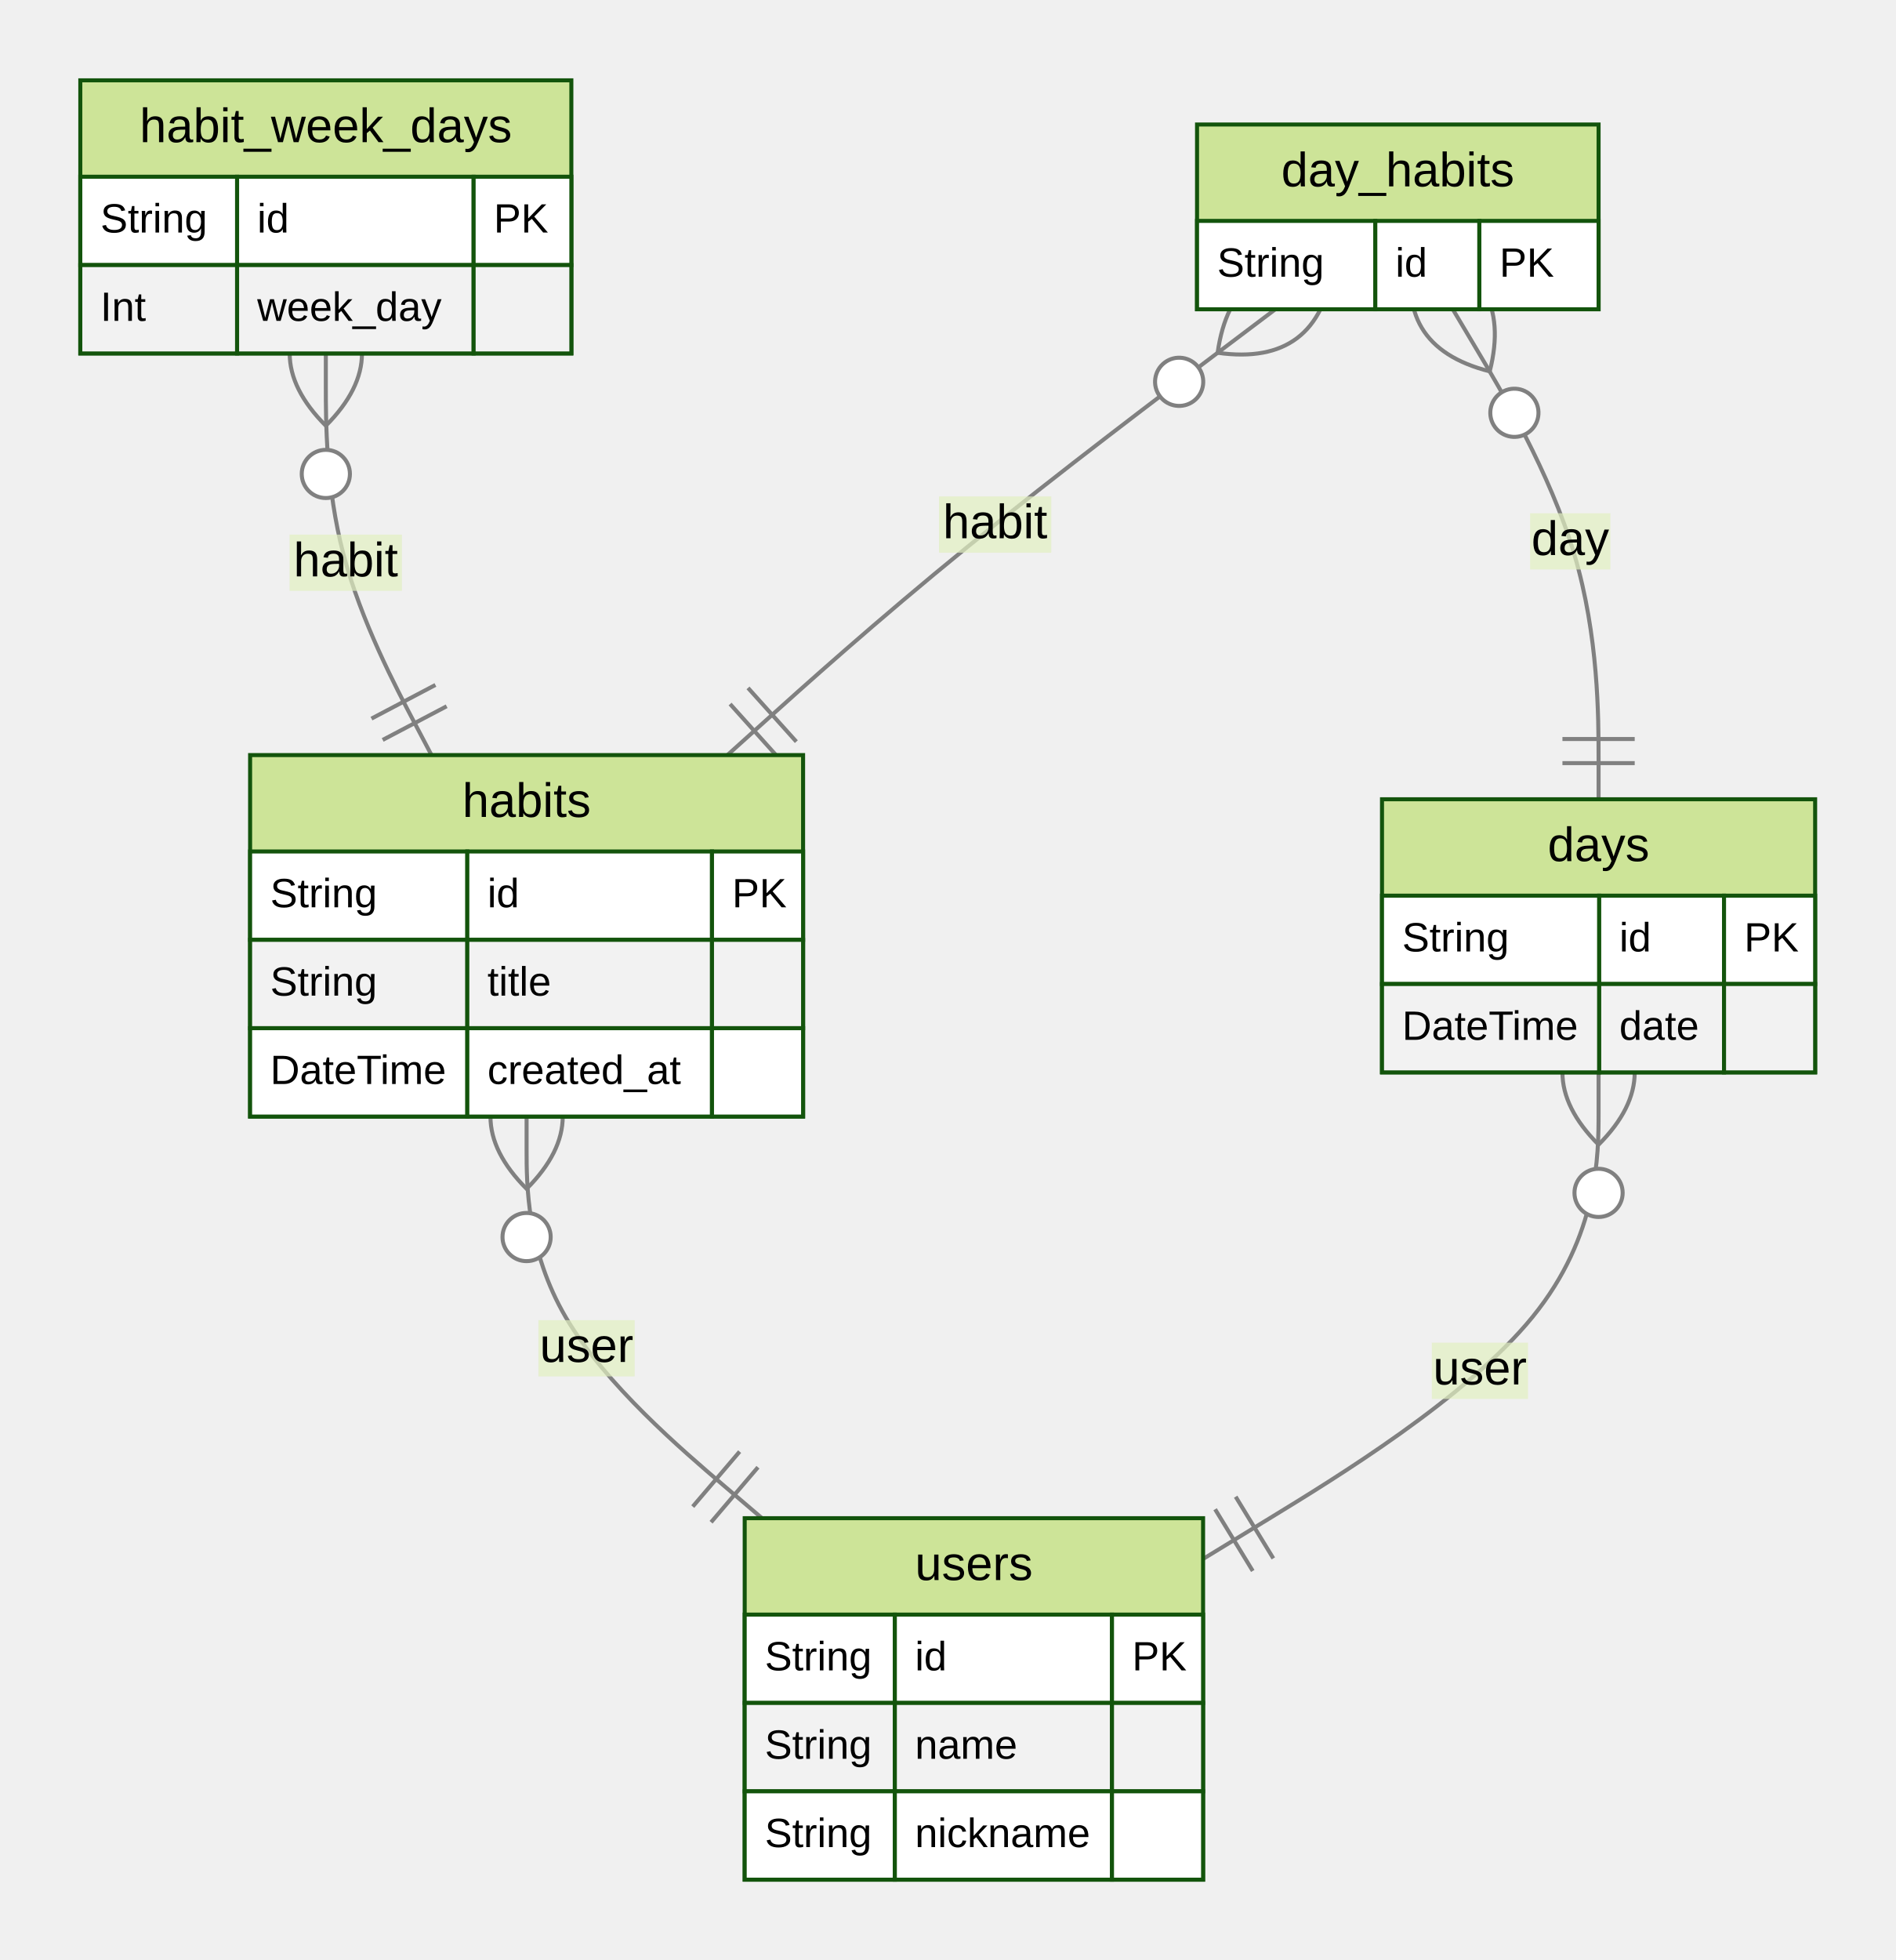
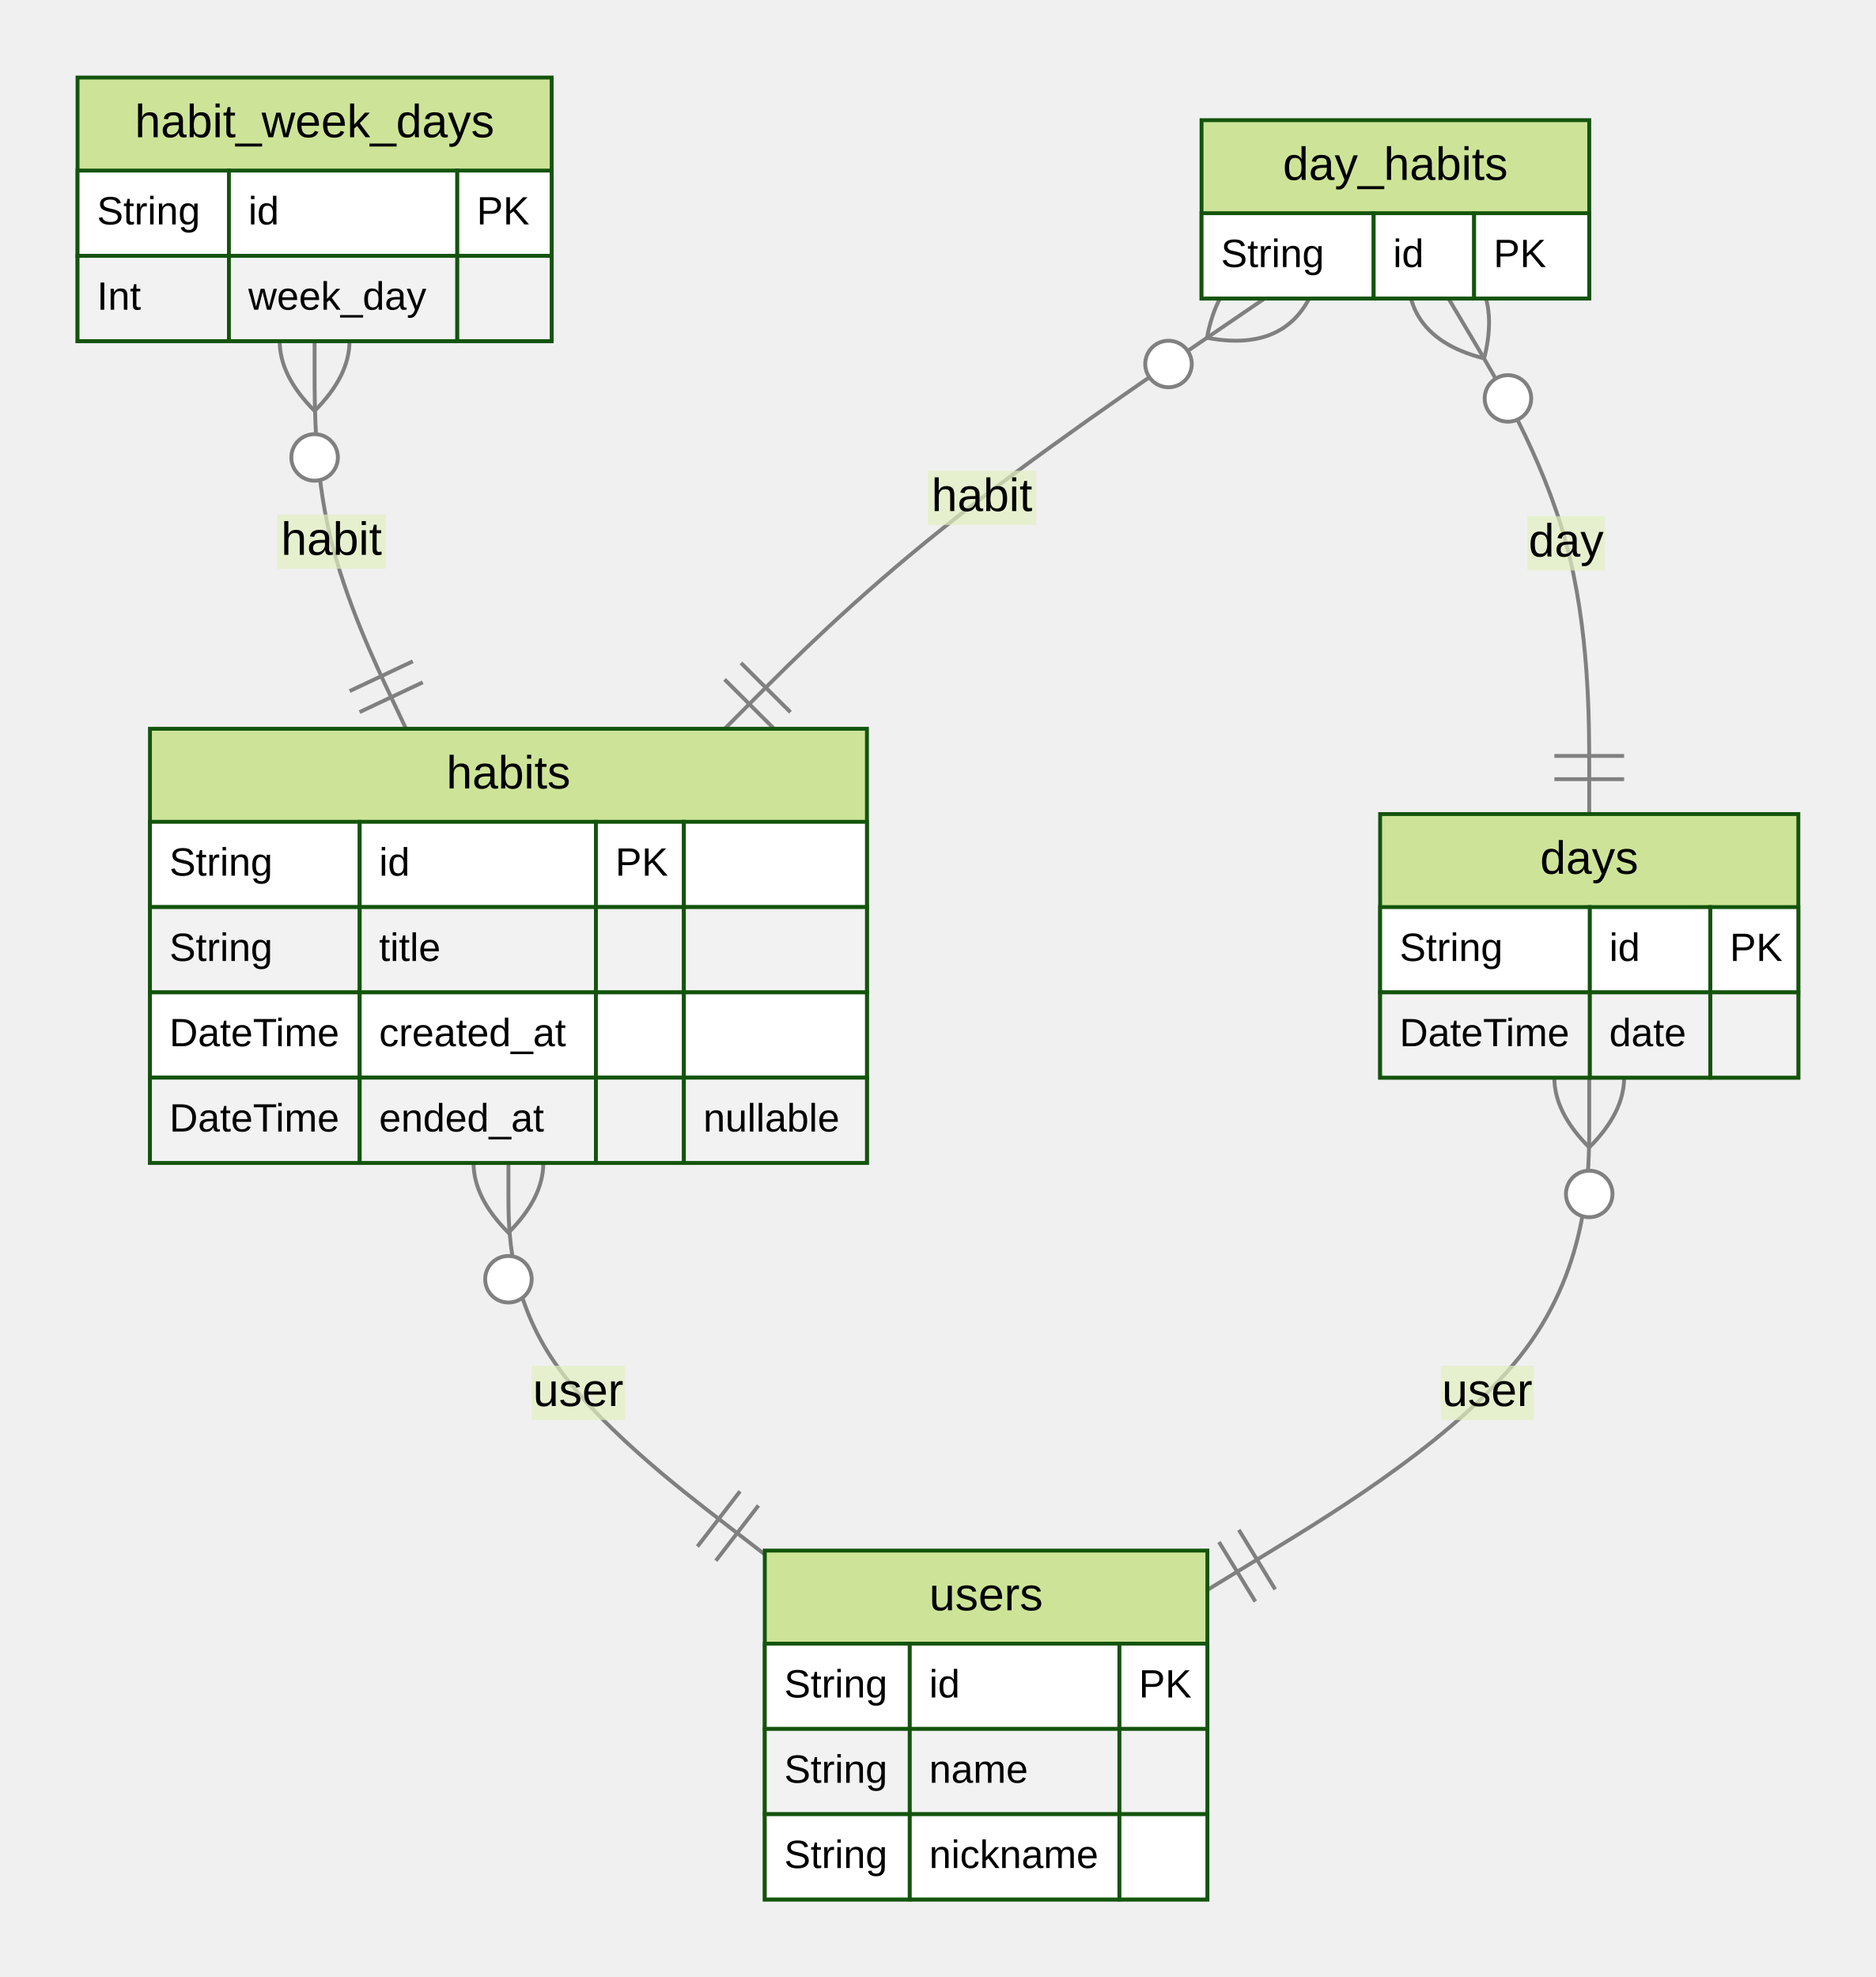
- <svg xmlns="http://www.w3.org/2000/svg" aria-roledescription="er" viewBox="0 0 472.051 488" style="max-width: 472.051px; background-color: white;" width="100%" id="mermaid-0">
+ <svg xmlns="http://www.w3.org/2000/svg" aria-roledescription="er" viewBox="0 0 483.854 510" style="max-width: 483.854px; background-color: white;" width="100%" id="mermaid-0">
  <style>#mermaid-0{font-family:"trebuchet ms",verdana,arial,sans-serif;font-size:16px;fill:#000000;}#mermaid-0 .error-icon{fill:#552222;}#mermaid-0 .error-text{fill:#552222;stroke:#552222;}#mermaid-0 .edge-thickness-normal{stroke-width:2px;}#mermaid-0 .edge-thickness-thick{stroke-width:3.5px;}#mermaid-0 .edge-pattern-solid{stroke-dasharray:0;}#mermaid-0 .edge-pattern-dashed{stroke-dasharray:3;}#mermaid-0 .edge-pattern-dotted{stroke-dasharray:2;}#mermaid-0 .marker{fill:#000000;stroke:#000000;}#mermaid-0 .marker.cross{stroke:#000000;}#mermaid-0 svg{font-family:"trebuchet ms",verdana,arial,sans-serif;font-size:16px;}#mermaid-0 .entityBox{fill:#cde498;stroke:#13540c;}#mermaid-0 .attributeBoxOdd{fill:#ffffff;stroke:#13540c;}#mermaid-0 .attributeBoxEven{fill:#f2f2f2;stroke:#13540c;}#mermaid-0 .relationshipLabelBox{fill:hsl(78.158, 58.462%, 84.51%);opacity:0.7;background-color:hsl(78.158, 58.462%, 84.51%);}#mermaid-0 .relationshipLabelBox rect{opacity:0.5;}#mermaid-0 .relationshipLine{stroke:#000000;}#mermaid-0 .entityTitleText{text-anchor:middle;font-size:18px;fill:#000000;}#mermaid-0 :root{--mermaid-font-family:"trebuchet ms",verdana,arial,sans-serif;}</style>
  <g />
  <defs>
    <marker orient="auto" markerHeight="18" markerWidth="18" refY="9" refX="0" id="ONLY_ONE_START">
      <path d="M9,0 L9,18 M15,0 L15,18" fill="none" stroke="gray" />
    </marker>
  </defs>
  <defs>
    <marker orient="auto" markerHeight="18" markerWidth="18" refY="9" refX="18" id="ONLY_ONE_END">
      <path d="M3,0 L3,18 M9,0 L9,18" fill="none" stroke="gray" />
    </marker>
  </defs>
  <defs>
    <marker orient="auto" markerHeight="18" markerWidth="30" refY="9" refX="0" id="ZERO_OR_ONE_START">
      <circle r="6" cy="9" cx="21" fill="white" stroke="gray" />
      <path d="M9,0 L9,18" fill="none" stroke="gray" />
    </marker>
  </defs>
  <defs>
    <marker orient="auto" markerHeight="18" markerWidth="30" refY="9" refX="30" id="ZERO_OR_ONE_END">
      <circle r="6" cy="9" cx="9" fill="white" stroke="gray" />
      <path d="M21,0 L21,18" fill="none" stroke="gray" />
    </marker>
  </defs>
  <defs>
    <marker orient="auto" markerHeight="36" markerWidth="45" refY="18" refX="18" id="ONE_OR_MORE_START">
      <path d="M0,18 Q 18,0 36,18 Q 18,36 0,18 M42,9 L42,27" fill="none" stroke="gray" />
    </marker>
  </defs>
  <defs>
    <marker orient="auto" markerHeight="36" markerWidth="45" refY="18" refX="27" id="ONE_OR_MORE_END">
      <path d="M3,9 L3,27 M9,18 Q27,0 45,18 Q27,36 9,18" fill="none" stroke="gray" />
    </marker>
  </defs>
  <defs>
    <marker orient="auto" markerHeight="36" markerWidth="57" refY="18" refX="18" id="ZERO_OR_MORE_START">
      <circle r="6" cy="18" cx="48" fill="white" stroke="gray" />
      <path d="M0,18 Q18,0 36,18 Q18,36 0,18" fill="none" stroke="gray" />
    </marker>
  </defs>
  <defs>
    <marker orient="auto" markerHeight="36" markerWidth="57" refY="18" refX="39" id="ZERO_OR_MORE_END">
      <circle r="6" cy="18" cx="9" fill="white" stroke="gray" />
      <path d="M21,18 Q39,0 57,18 Q39,36 21,18" fill="none" stroke="gray" />
    </marker>
  </defs>
-   <path style="stroke: gray; fill: none;" marker-start="url(#ZERO_OR_MORE_START)" marker-end="url(#ONLY_ONE_END)" d="M131.146,278L131.146,286.333C131.146,294.667,131.146,311.333,140.918,328C150.69,344.667,170.233,361.333,180.005,369.667L189.776,378" class="er relationshipLine" />
-   <path style="stroke: gray; fill: none;" marker-start="url(#ZERO_OR_MORE_START)" marker-end="url(#ONLY_ONE_END)" d="M81.146,88L81.146,96.333C81.146,104.667,81.146,121.333,85.532,138C89.918,154.667,98.69,171.333,103.076,179.667L107.462,188" class="er relationshipLine" />
-   <path style="stroke: gray; fill: none;" marker-start="url(#ZERO_OR_MORE_START)" marker-end="url(#ONLY_ONE_END)" d="M398.116,267L398.116,277.167C398.116,287.333,398.116,307.667,381.701,327.857C365.285,348.048,332.454,368.096,316.039,378.12L299.623,388.145" class="er relationshipLine" />
-   <path style="stroke: gray; fill: none;" marker-start="url(#ZERO_OR_MORE_START)" marker-end="url(#ONLY_ONE_END)" d="M361.807,77L367.859,87.167C373.91,97.333,386.013,117.667,392.065,138C398.116,158.333,398.116,178.667,398.116,188.833L398.116,199" class="er relationshipLine" />
-   <path style="stroke: gray; fill: none;" marker-start="url(#ZERO_OR_MORE_START)" marker-end="url(#ONLY_ONE_END)" d="M317.615,77L304.132,87.167C290.65,97.333,263.685,117.667,240.941,136.167C218.198,154.667,199.676,171.333,190.416,179.667L181.155,188" class="er relationshipLine" />
-   <g transform="translate(62.28748,188 )" id="entity-habits-7f6090d7-dd48-48a5-a74a-40496f1a21eb">
-     <rect height="90" width="137.718" y="0" x="0" class="er entityBox" />
-     <text style="dominant-baseline: middle; text-anchor: middle; font-size: 12px;" transform="translate(68.85901,12)" y="0" x="0" id="text-entity-habits-7f6090d7-dd48-48a5-a74a-40496f1a21eb" class="er entityLabel">habits</text>
+   <path style="stroke: gray; fill: none;" marker-start="url(#ZERO_OR_MORE_START)" marker-end="url(#ONLY_ONE_END)" d="M131.146,300L131.146,308.333C131.146,316.667,131.146,333.333,142.167,350.164C153.187,366.995,175.227,383.99,186.247,392.488L197.267,400.986" class="er relationshipLine" />
+   <path style="stroke: gray; fill: none;" marker-start="url(#ZERO_OR_MORE_START)" marker-end="url(#ONLY_ONE_END)" d="M81.146,88L81.146,96.333C81.146,104.667,81.146,121.333,85.077,138C89.008,154.667,96.87,171.333,100.801,179.667L104.731,188" class="er relationshipLine" />
+   <path style="stroke: gray; fill: none;" marker-start="url(#ZERO_OR_MORE_START)" marker-end="url(#ONLY_ONE_END)" d="M409.92,278L409.92,290C409.92,302,409.92,326,393.504,348.024C377.088,370.048,344.257,390.096,327.842,400.12L311.426,410.145" class="er relationshipLine" />
+   <path style="stroke: gray; fill: none;" marker-start="url(#ZERO_OR_MORE_START)" marker-end="url(#ONLY_ONE_END)" d="M373.61,77L379.662,87.167C385.713,97.333,397.816,117.667,403.868,139.833C409.92,162,409.92,186,409.92,198L409.92,210" class="er relationshipLine" />
+   <path style="stroke: gray; fill: none;" marker-start="url(#ZERO_OR_MORE_START)" marker-end="url(#ONLY_ONE_END)" d="M326.186,77L311.275,87.167C296.364,97.333,266.542,117.667,243.331,136.167C220.12,154.667,203.521,171.333,195.221,179.667L186.921,188" class="er relationshipLine" />
+   <g transform="translate(38.68121,188 )" id="entity-habits-3a429216-5648-478f-bdcf-f0be820882d3">
+     <rect height="112" width="184.931" y="0" x="0" class="er entityBox" />
+     <text style="dominant-baseline: middle; text-anchor: middle; font-size: 12px;" transform="translate(92.46528,12)" y="0" x="0" id="text-entity-habits-3a429216-5648-478f-bdcf-f0be820882d3" class="er entityLabel">habits</text>
    <rect height="22" width="54.096" y="24" x="0" class="er attributeBoxOdd" />
-     <text style="dominant-baseline: middle; font-size: 10.2px;" transform="translate(5,35)" y="0" x="0" id="text-entity-habits-7f6090d7-dd48-48a5-a74a-40496f1a21eb-attr-1-type" class="er entityLabel">String</text>
+     <text style="dominant-baseline: middle; font-size: 10.2px;" transform="translate(5,35)" y="0" x="0" id="text-entity-habits-3a429216-5648-478f-bdcf-f0be820882d3-attr-1-type" class="er entityLabel">String</text>
    <rect height="22" width="60.935" y="24" x="54.096" class="er attributeBoxOdd" />
-     <text style="dominant-baseline: middle; font-size: 10.2px;" transform="translate(59.09555,35)" y="0" x="0" id="text-entity-habits-7f6090d7-dd48-48a5-a74a-40496f1a21eb-attr-1-name" class="er entityLabel">id</text>
+     <text style="dominant-baseline: middle; font-size: 10.2px;" transform="translate(59.09555,35)" y="0" x="0" id="text-entity-habits-3a429216-5648-478f-bdcf-f0be820882d3-attr-1-name" class="er entityLabel">id</text>
    <rect height="22" width="22.688" y="24" x="115.03" class="er attributeBoxOdd" />
-     <text style="dominant-baseline: middle; font-size: 10.2px;" transform="translate(120.0303,35)" y="0" x="0" id="text-entity-habits-7f6090d7-dd48-48a5-a74a-40496f1a21eb-attr-1-key" class="er entityLabel">PK</text>
+     <text style="dominant-baseline: middle; font-size: 10.2px;" transform="translate(120.0303,35)" y="0" x="0" id="text-entity-habits-3a429216-5648-478f-bdcf-f0be820882d3-attr-1-key" class="er entityLabel">PK</text>
+     <rect height="22" width="47.213" y="24" x="137.718" class="er attributeBoxOdd" />
+     <text style="dominant-baseline: middle; font-size: 10.2px;" transform="translate(142.718,35)" y="0" x="0" id="text-entity-habits-3a429216-5648-478f-bdcf-f0be820882d3-attr-1-comment" class="er entityLabel" />
    <rect height="22" width="54.096" y="46" x="0" class="er attributeBoxEven" />
-     <text style="dominant-baseline: middle; font-size: 10.2px;" transform="translate(5,57)" y="0" x="0" id="text-entity-habits-7f6090d7-dd48-48a5-a74a-40496f1a21eb-attr-2-type" class="er entityLabel">String</text>
+     <text style="dominant-baseline: middle; font-size: 10.2px;" transform="translate(5,57)" y="0" x="0" id="text-entity-habits-3a429216-5648-478f-bdcf-f0be820882d3-attr-2-type" class="er entityLabel">String</text>
    <rect height="22" width="60.935" y="46" x="54.096" class="er attributeBoxEven" />
-     <text style="dominant-baseline: middle; font-size: 10.2px;" transform="translate(59.09555,57)" y="0" x="0" id="text-entity-habits-7f6090d7-dd48-48a5-a74a-40496f1a21eb-attr-2-name" class="er entityLabel">title</text>
+     <text style="dominant-baseline: middle; font-size: 10.2px;" transform="translate(59.09555,57)" y="0" x="0" id="text-entity-habits-3a429216-5648-478f-bdcf-f0be820882d3-attr-2-name" class="er entityLabel">title</text>
    <rect height="22" width="22.688" y="46" x="115.03" class="er attributeBoxEven" />
-     <text style="dominant-baseline: middle; font-size: 10.2px;" transform="translate(120.0303,57)" y="0" x="0" id="text-entity-habits-7f6090d7-dd48-48a5-a74a-40496f1a21eb-attr-2-key" class="er entityLabel" />
+     <text style="dominant-baseline: middle; font-size: 10.2px;" transform="translate(120.0303,57)" y="0" x="0" id="text-entity-habits-3a429216-5648-478f-bdcf-f0be820882d3-attr-2-key" class="er entityLabel" />
+     <rect height="22" width="47.213" y="46" x="137.718" class="er attributeBoxEven" />
+     <text style="dominant-baseline: middle; font-size: 10.2px;" transform="translate(142.718,57)" y="0" x="0" id="text-entity-habits-3a429216-5648-478f-bdcf-f0be820882d3-attr-2-comment" class="er entityLabel" />
    <rect height="22" width="54.096" y="68" x="0" class="er attributeBoxOdd" />
-     <text style="dominant-baseline: middle; font-size: 10.2px;" transform="translate(5,79)" y="0" x="0" id="text-entity-habits-7f6090d7-dd48-48a5-a74a-40496f1a21eb-attr-3-type" class="er entityLabel">DateTime</text>
+     <text style="dominant-baseline: middle; font-size: 10.2px;" transform="translate(5,79)" y="0" x="0" id="text-entity-habits-3a429216-5648-478f-bdcf-f0be820882d3-attr-3-type" class="er entityLabel">DateTime</text>
    <rect height="22" width="60.935" y="68" x="54.096" class="er attributeBoxOdd" />
-     <text style="dominant-baseline: middle; font-size: 10.2px;" transform="translate(59.09555,79)" y="0" x="0" id="text-entity-habits-7f6090d7-dd48-48a5-a74a-40496f1a21eb-attr-3-name" class="er entityLabel">created_at</text>
+     <text style="dominant-baseline: middle; font-size: 10.2px;" transform="translate(59.09555,79)" y="0" x="0" id="text-entity-habits-3a429216-5648-478f-bdcf-f0be820882d3-attr-3-name" class="er entityLabel">created_at</text>
    <rect height="22" width="22.688" y="68" x="115.03" class="er attributeBoxOdd" />
-     <text style="dominant-baseline: middle; font-size: 10.2px;" transform="translate(120.0303,79)" y="0" x="0" id="text-entity-habits-7f6090d7-dd48-48a5-a74a-40496f1a21eb-attr-3-key" class="er entityLabel" />
+     <text style="dominant-baseline: middle; font-size: 10.2px;" transform="translate(120.0303,79)" y="0" x="0" id="text-entity-habits-3a429216-5648-478f-bdcf-f0be820882d3-attr-3-key" class="er entityLabel" />
+     <rect height="22" width="47.213" y="68" x="137.718" class="er attributeBoxOdd" />
+     <text style="dominant-baseline: middle; font-size: 10.2px;" transform="translate(142.718,79)" y="0" x="0" id="text-entity-habits-3a429216-5648-478f-bdcf-f0be820882d3-attr-3-comment" class="er entityLabel" />
+     <rect height="22" width="54.096" y="90" x="0" class="er attributeBoxEven" />
+     <text style="dominant-baseline: middle; font-size: 10.2px;" transform="translate(5,101)" y="0" x="0" id="text-entity-habits-3a429216-5648-478f-bdcf-f0be820882d3-attr-4-type" class="er entityLabel">DateTime</text>
+     <rect height="22" width="60.935" y="90" x="54.096" class="er attributeBoxEven" />
+     <text style="dominant-baseline: middle; font-size: 10.2px;" transform="translate(59.09555,101)" y="0" x="0" id="text-entity-habits-3a429216-5648-478f-bdcf-f0be820882d3-attr-4-name" class="er entityLabel">ended_at</text>
+     <rect height="22" width="22.688" y="90" x="115.03" class="er attributeBoxEven" />
+     <text style="dominant-baseline: middle; font-size: 10.2px;" transform="translate(120.0303,101)" y="0" x="0" id="text-entity-habits-3a429216-5648-478f-bdcf-f0be820882d3-attr-4-key" class="er entityLabel" />
+     <rect height="22" width="47.213" y="90" x="137.718" class="er attributeBoxEven" />
+     <text style="dominant-baseline: middle; font-size: 10.2px;" transform="translate(142.718,101)" y="0" x="0" id="text-entity-habits-3a429216-5648-478f-bdcf-f0be820882d3-attr-4-comment" class="er entityLabel">nullable</text>
  </g>
-   <g transform="translate(20,20 )" id="entity-habitweekdays-5fde3c3a-722e-4658-925d-0d3b1ef95749">
+   <g transform="translate(20,20 )" id="entity-habitweekdays-3c462037-e10d-4cfa-876e-e5ce6cf3da29">
    <rect height="68" width="122.293" y="0" x="0" class="er entityBox" />
-     <text style="dominant-baseline: middle; text-anchor: middle; font-size: 12px;" transform="translate(61.14648,12)" y="0" x="0" id="text-entity-habitweekdays-5fde3c3a-722e-4658-925d-0d3b1ef95749" class="er entityLabel">habit_week_days</text>
+     <text style="dominant-baseline: middle; text-anchor: middle; font-size: 12px;" transform="translate(61.14648,12)" y="0" x="0" id="text-entity-habitweekdays-3c462037-e10d-4cfa-876e-e5ce6cf3da29" class="er entityLabel">habit_week_days</text>
    <rect height="22" width="39.048" y="24" x="0" class="er attributeBoxOdd" />
-     <text style="dominant-baseline: middle; font-size: 10.2px;" transform="translate(5,35)" y="0" x="0" id="text-entity-habitweekdays-5fde3c3a-722e-4658-925d-0d3b1ef95749-attr-1-type" class="er entityLabel">String</text>
+     <text style="dominant-baseline: middle; font-size: 10.2px;" transform="translate(5,35)" y="0" x="0" id="text-entity-habitweekdays-3c462037-e10d-4cfa-876e-e5ce6cf3da29-attr-1-type" class="er entityLabel">String</text>
    <rect height="22" width="58.904" y="24" x="39.048" class="er attributeBoxOdd" />
-     <text style="dominant-baseline: middle; font-size: 10.2px;" transform="translate(44.04844,35)" y="0" x="0" id="text-entity-habitweekdays-5fde3c3a-722e-4658-925d-0d3b1ef95749-attr-1-name" class="er entityLabel">id</text>
+     <text style="dominant-baseline: middle; font-size: 10.2px;" transform="translate(44.04844,35)" y="0" x="0" id="text-entity-habitweekdays-3c462037-e10d-4cfa-876e-e5ce6cf3da29-attr-1-name" class="er entityLabel">id</text>
    <rect height="22" width="24.34" y="24" x="97.953" class="er attributeBoxOdd" />
-     <text style="dominant-baseline: middle; font-size: 10.2px;" transform="translate(102.9529,35)" y="0" x="0" id="text-entity-habitweekdays-5fde3c3a-722e-4658-925d-0d3b1ef95749-attr-1-key" class="er entityLabel">PK</text>
+     <text style="dominant-baseline: middle; font-size: 10.2px;" transform="translate(102.9529,35)" y="0" x="0" id="text-entity-habitweekdays-3c462037-e10d-4cfa-876e-e5ce6cf3da29-attr-1-key" class="er entityLabel">PK</text>
    <rect height="22" width="39.048" y="46" x="0" class="er attributeBoxEven" />
-     <text style="dominant-baseline: middle; font-size: 10.2px;" transform="translate(5,57)" y="0" x="0" id="text-entity-habitweekdays-5fde3c3a-722e-4658-925d-0d3b1ef95749-attr-2-type" class="er entityLabel">Int</text>
+     <text style="dominant-baseline: middle; font-size: 10.2px;" transform="translate(5,57)" y="0" x="0" id="text-entity-habitweekdays-3c462037-e10d-4cfa-876e-e5ce6cf3da29-attr-2-type" class="er entityLabel">Int</text>
    <rect height="22" width="58.904" y="46" x="39.048" class="er attributeBoxEven" />
-     <text style="dominant-baseline: middle; font-size: 10.2px;" transform="translate(44.04844,57)" y="0" x="0" id="text-entity-habitweekdays-5fde3c3a-722e-4658-925d-0d3b1ef95749-attr-2-name" class="er entityLabel">week_day</text>
+     <text style="dominant-baseline: middle; font-size: 10.2px;" transform="translate(44.04844,57)" y="0" x="0" id="text-entity-habitweekdays-3c462037-e10d-4cfa-876e-e5ce6cf3da29-attr-2-name" class="er entityLabel">week_day</text>
    <rect height="22" width="24.34" y="46" x="97.953" class="er attributeBoxEven" />
-     <text style="dominant-baseline: middle; font-size: 10.2px;" transform="translate(102.9529,57)" y="0" x="0" id="text-entity-habitweekdays-5fde3c3a-722e-4658-925d-0d3b1ef95749-attr-2-key" class="er entityLabel" />
+     <text style="dominant-baseline: middle; font-size: 10.2px;" transform="translate(102.9529,57)" y="0" x="0" id="text-entity-habitweekdays-3c462037-e10d-4cfa-876e-e5ce6cf3da29-attr-2-key" class="er entityLabel" />
  </g>
-   <g transform="translate(344.182,199 )" id="entity-days-de3c6ad3-e95b-4768-8310-f645b636db2d">
+   <g transform="translate(355.9851,210 )" id="entity-days-53620480-8efa-42ae-a08d-f1c69e33bd41">
    <rect height="68" width="107.869" y="0" x="0" class="er entityBox" />
-     <text style="dominant-baseline: middle; text-anchor: middle; font-size: 12px;" transform="translate(53.93452,12)" y="0" x="0" id="text-entity-days-de3c6ad3-e95b-4768-8310-f645b636db2d" class="er entityLabel">days</text>
+     <text style="dominant-baseline: middle; text-anchor: middle; font-size: 12px;" transform="translate(53.93452,12)" y="0" x="0" id="text-entity-days-53620480-8efa-42ae-a08d-f1c69e33bd41" class="er entityLabel">days</text>
    <rect height="22" width="54.096" y="24" x="0" class="er attributeBoxOdd" />
-     <text style="dominant-baseline: middle; font-size: 10.2px;" transform="translate(5,35)" y="0" x="0" id="text-entity-days-de3c6ad3-e95b-4768-8310-f645b636db2d-attr-1-type" class="er entityLabel">String</text>
+     <text style="dominant-baseline: middle; font-size: 10.2px;" transform="translate(5,35)" y="0" x="0" id="text-entity-days-53620480-8efa-42ae-a08d-f1c69e33bd41-attr-1-type" class="er entityLabel">String</text>
    <rect height="22" width="31.086" y="24" x="54.096" class="er attributeBoxOdd" />
-     <text style="dominant-baseline: middle; font-size: 10.2px;" transform="translate(59.09555,35)" y="0" x="0" id="text-entity-days-de3c6ad3-e95b-4768-8310-f645b636db2d-attr-1-name" class="er entityLabel">id</text>
+     <text style="dominant-baseline: middle; font-size: 10.2px;" transform="translate(59.09555,35)" y="0" x="0" id="text-entity-days-53620480-8efa-42ae-a08d-f1c69e33bd41-attr-1-name" class="er entityLabel">id</text>
    <rect height="22" width="22.688" y="24" x="85.181" class="er attributeBoxOdd" />
-     <text style="dominant-baseline: middle; font-size: 10.2px;" transform="translate(90.18137,35)" y="0" x="0" id="text-entity-days-de3c6ad3-e95b-4768-8310-f645b636db2d-attr-1-key" class="er entityLabel">PK</text>
+     <text style="dominant-baseline: middle; font-size: 10.2px;" transform="translate(90.18137,35)" y="0" x="0" id="text-entity-days-53620480-8efa-42ae-a08d-f1c69e33bd41-attr-1-key" class="er entityLabel">PK</text>
    <rect height="22" width="54.096" y="46" x="0" class="er attributeBoxEven" />
-     <text style="dominant-baseline: middle; font-size: 10.2px;" transform="translate(5,57)" y="0" x="0" id="text-entity-days-de3c6ad3-e95b-4768-8310-f645b636db2d-attr-2-type" class="er entityLabel">DateTime</text>
+     <text style="dominant-baseline: middle; font-size: 10.2px;" transform="translate(5,57)" y="0" x="0" id="text-entity-days-53620480-8efa-42ae-a08d-f1c69e33bd41-attr-2-type" class="er entityLabel">DateTime</text>
    <rect height="22" width="31.086" y="46" x="54.096" class="er attributeBoxEven" />
-     <text style="dominant-baseline: middle; font-size: 10.2px;" transform="translate(59.09555,57)" y="0" x="0" id="text-entity-days-de3c6ad3-e95b-4768-8310-f645b636db2d-attr-2-name" class="er entityLabel">date</text>
+     <text style="dominant-baseline: middle; font-size: 10.2px;" transform="translate(59.09555,57)" y="0" x="0" id="text-entity-days-53620480-8efa-42ae-a08d-f1c69e33bd41-attr-2-name" class="er entityLabel">date</text>
    <rect height="22" width="22.688" y="46" x="85.181" class="er attributeBoxEven" />
-     <text style="dominant-baseline: middle; font-size: 10.2px;" transform="translate(90.18137,57)" y="0" x="0" id="text-entity-days-de3c6ad3-e95b-4768-8310-f645b636db2d-attr-2-key" class="er entityLabel" />
+     <text style="dominant-baseline: middle; font-size: 10.2px;" transform="translate(90.18137,57)" y="0" x="0" id="text-entity-days-53620480-8efa-42ae-a08d-f1c69e33bd41-attr-2-key" class="er entityLabel" />
  </g>
-   <g transform="translate(298.1165,31 )" id="entity-dayhabits-ed1affcf-3b11-45a5-80d6-f1a2e7bc2f75">
+   <g transform="translate(309.9196,31 )" id="entity-dayhabits-d6d472d6-eb20-4680-b039-cd55f866621f">
    <rect height="46" width="100" y="0" x="0" class="er entityBox" />
-     <text style="dominant-baseline: middle; text-anchor: middle; font-size: 12px;" transform="translate(50,12)" y="0" x="0" id="text-entity-dayhabits-ed1affcf-3b11-45a5-80d6-f1a2e7bc2f75" class="er entityLabel">day_habits</text>
+     <text style="dominant-baseline: middle; text-anchor: middle; font-size: 12px;" transform="translate(50,12)" y="0" x="0" id="text-entity-dayhabits-d6d472d6-eb20-4680-b039-cd55f866621f" class="er entityLabel">day_habits</text>
    <rect height="22" width="44.399" y="24" x="0" class="er attributeBoxOdd" />
-     <text style="dominant-baseline: middle; font-size: 10.2px;" transform="translate(5,35)" y="0" x="0" id="text-entity-dayhabits-ed1affcf-3b11-45a5-80d6-f1a2e7bc2f75-attr-1-type" class="er entityLabel">String</text>
+     <text style="dominant-baseline: middle; font-size: 10.2px;" transform="translate(5,35)" y="0" x="0" id="text-entity-dayhabits-d6d472d6-eb20-4680-b039-cd55f866621f-attr-1-type" class="er entityLabel">String</text>
    <rect height="22" width="25.911" y="24" x="44.399" class="er attributeBoxOdd" />
-     <text style="dominant-baseline: middle; font-size: 10.2px;" transform="translate(49.39862,35)" y="0" x="0" id="text-entity-dayhabits-ed1affcf-3b11-45a5-80d6-f1a2e7bc2f75-attr-1-name" class="er entityLabel">id</text>
+     <text style="dominant-baseline: middle; font-size: 10.2px;" transform="translate(49.39862,35)" y="0" x="0" id="text-entity-dayhabits-d6d472d6-eb20-4680-b039-cd55f866621f-attr-1-name" class="er entityLabel">id</text>
    <rect height="22" width="29.69" y="24" x="70.31" class="er attributeBoxOdd" />
-     <text style="dominant-baseline: middle; font-size: 10.2px;" transform="translate(75.30976,35)" y="0" x="0" id="text-entity-dayhabits-ed1affcf-3b11-45a5-80d6-f1a2e7bc2f75-attr-1-key" class="er entityLabel">PK</text>
+     <text style="dominant-baseline: middle; font-size: 10.2px;" transform="translate(75.30976,35)" y="0" x="0" id="text-entity-dayhabits-d6d472d6-eb20-4680-b039-cd55f866621f-attr-1-key" class="er entityLabel">PK</text>
  </g>
-   <g transform="translate(185.4636,378 )" id="entity-users-953a29e6-817a-453a-a96b-0f3190c0741c">
+   <g transform="translate(197.2667,400 )" id="entity-users-71e86acd-e19a-41d4-9391-35d3f930dccc">
    <rect height="90" width="114.159" y="0" x="0" class="er entityBox" />
-     <text style="dominant-baseline: middle; text-anchor: middle; font-size: 12px;" transform="translate(57.07969,12)" y="0" x="0" id="text-entity-users-953a29e6-817a-453a-a96b-0f3190c0741c" class="er entityLabel">users</text>
+     <text style="dominant-baseline: middle; text-anchor: middle; font-size: 12px;" transform="translate(57.07969,12)" y="0" x="0" id="text-entity-users-71e86acd-e19a-41d4-9391-35d3f930dccc" class="er entityLabel">users</text>
    <rect height="22" width="37.396" y="24" x="0" class="er attributeBoxOdd" />
-     <text style="dominant-baseline: middle; font-size: 10.2px;" transform="translate(5,35)" y="0" x="0" id="text-entity-users-953a29e6-817a-453a-a96b-0f3190c0741c-attr-1-type" class="er entityLabel">String</text>
+     <text style="dominant-baseline: middle; font-size: 10.2px;" transform="translate(5,35)" y="0" x="0" id="text-entity-users-71e86acd-e19a-41d4-9391-35d3f930dccc-attr-1-type" class="er entityLabel">String</text>
    <rect height="22" width="54.076" y="24" x="37.396" class="er attributeBoxOdd" />
-     <text style="dominant-baseline: middle; font-size: 10.2px;" transform="translate(42.39606,35)" y="0" x="0" id="text-entity-users-953a29e6-817a-453a-a96b-0f3190c0741c-attr-1-name" class="er entityLabel">id</text>
+     <text style="dominant-baseline: middle; font-size: 10.2px;" transform="translate(42.39606,35)" y="0" x="0" id="text-entity-users-71e86acd-e19a-41d4-9391-35d3f930dccc-attr-1-name" class="er entityLabel">id</text>
    <rect height="22" width="22.688" y="24" x="91.472" class="er attributeBoxOdd" />
-     <text style="dominant-baseline: middle; font-size: 10.2px;" transform="translate(96.47169,35)" y="0" x="0" id="text-entity-users-953a29e6-817a-453a-a96b-0f3190c0741c-attr-1-key" class="er entityLabel">PK</text>
+     <text style="dominant-baseline: middle; font-size: 10.2px;" transform="translate(96.47169,35)" y="0" x="0" id="text-entity-users-71e86acd-e19a-41d4-9391-35d3f930dccc-attr-1-key" class="er entityLabel">PK</text>
    <rect height="22" width="37.396" y="46" x="0" class="er attributeBoxEven" />
-     <text style="dominant-baseline: middle; font-size: 10.2px;" transform="translate(5,57)" y="0" x="0" id="text-entity-users-953a29e6-817a-453a-a96b-0f3190c0741c-attr-2-type" class="er entityLabel">String</text>
+     <text style="dominant-baseline: middle; font-size: 10.2px;" transform="translate(5,57)" y="0" x="0" id="text-entity-users-71e86acd-e19a-41d4-9391-35d3f930dccc-attr-2-type" class="er entityLabel">String</text>
    <rect height="22" width="54.076" y="46" x="37.396" class="er attributeBoxEven" />
-     <text style="dominant-baseline: middle; font-size: 10.2px;" transform="translate(42.39606,57)" y="0" x="0" id="text-entity-users-953a29e6-817a-453a-a96b-0f3190c0741c-attr-2-name" class="er entityLabel">name</text>
+     <text style="dominant-baseline: middle; font-size: 10.2px;" transform="translate(42.39606,57)" y="0" x="0" id="text-entity-users-71e86acd-e19a-41d4-9391-35d3f930dccc-attr-2-name" class="er entityLabel">name</text>
    <rect height="22" width="22.688" y="46" x="91.472" class="er attributeBoxEven" />
-     <text style="dominant-baseline: middle; font-size: 10.2px;" transform="translate(96.47169,57)" y="0" x="0" id="text-entity-users-953a29e6-817a-453a-a96b-0f3190c0741c-attr-2-key" class="er entityLabel" />
+     <text style="dominant-baseline: middle; font-size: 10.2px;" transform="translate(96.47169,57)" y="0" x="0" id="text-entity-users-71e86acd-e19a-41d4-9391-35d3f930dccc-attr-2-key" class="er entityLabel" />
    <rect height="22" width="37.396" y="68" x="0" class="er attributeBoxOdd" />
-     <text style="dominant-baseline: middle; font-size: 10.2px;" transform="translate(5,79)" y="0" x="0" id="text-entity-users-953a29e6-817a-453a-a96b-0f3190c0741c-attr-3-type" class="er entityLabel">String</text>
+     <text style="dominant-baseline: middle; font-size: 10.2px;" transform="translate(5,79)" y="0" x="0" id="text-entity-users-71e86acd-e19a-41d4-9391-35d3f930dccc-attr-3-type" class="er entityLabel">String</text>
    <rect height="22" width="54.076" y="68" x="37.396" class="er attributeBoxOdd" />
-     <text style="dominant-baseline: middle; font-size: 10.2px;" transform="translate(42.39606,79)" y="0" x="0" id="text-entity-users-953a29e6-817a-453a-a96b-0f3190c0741c-attr-3-name" class="er entityLabel">nickname</text>
+     <text style="dominant-baseline: middle; font-size: 10.2px;" transform="translate(42.39606,79)" y="0" x="0" id="text-entity-users-71e86acd-e19a-41d4-9391-35d3f930dccc-attr-3-name" class="er entityLabel">nickname</text>
    <rect height="22" width="22.688" y="68" x="91.472" class="er attributeBoxOdd" />
-     <text style="dominant-baseline: middle; font-size: 10.2px;" transform="translate(96.47169,79)" y="0" x="0" id="text-entity-users-953a29e6-817a-453a-a96b-0f3190c0741c-attr-3-key" class="er entityLabel" />
+     <text style="dominant-baseline: middle; font-size: 10.2px;" transform="translate(96.47169,79)" y="0" x="0" id="text-entity-users-71e86acd-e19a-41d4-9391-35d3f930dccc-attr-3-key" class="er entityLabel" />
  </g>
-   <rect height="14" width="23.959" y="328.694" x="134.096" class="er relationshipLabelBox" />
-   <text style="text-anchor: middle; dominant-baseline: middle; font-size: 12px;" y="335.694" x="146.075" id="rel1" class="er relationshipLabel">user</text>
-   <rect height="14" width="27.969" y="133.109" x="72.126" class="er relationshipLabelBox" />
-   <text style="text-anchor: middle; dominant-baseline: middle; font-size: 12px;" y="140.109" x="86.11" id="rel2" class="er relationshipLabel">habit</text>
-   <rect height="14" width="23.959" y="334.298" x="356.582" class="er relationshipLabelBox" />
-   <text style="text-anchor: middle; dominant-baseline: middle; font-size: 12px;" y="341.298" x="368.562" id="rel3" class="er relationshipLabel">user</text>
-   <rect height="14" width="19.99" y="127.788" x="381.065" class="er relationshipLabelBox" />
-   <text style="text-anchor: middle; dominant-baseline: middle; font-size: 12px;" y="134.788" x="391.06" id="rel4" class="er relationshipLabel">day</text>
-   <rect height="14" width="27.969" y="123.605" x="233.851" class="er relationshipLabelBox" />
-   <text style="text-anchor: middle; dominant-baseline: middle; font-size: 12px;" y="130.605" x="247.836" id="rel5" class="er relationshipLabel">habit</text>
+   <rect height="14" width="23.959" y="352.308" x="137.158" class="er relationshipLabelBox" />
+   <text style="text-anchor: middle; dominant-baseline: middle; font-size: 12px;" y="359.308" x="149.137" id="rel1" class="er relationshipLabel">user</text>
+   <rect height="14" width="27.969" y="132.723" x="71.513" class="er relationshipLabelBox" />
+   <text style="text-anchor: middle; dominant-baseline: middle; font-size: 12px;" y="139.723" x="85.498" id="rel2" class="er relationshipLabel">habit</text>
+   <rect height="14" width="23.959" y="352.312" x="371.623" class="er relationshipLabelBox" />
+   <text style="text-anchor: middle; dominant-baseline: middle; font-size: 12px;" y="359.312" x="383.603" id="rel3" class="er relationshipLabel">user</text>
+   <rect height="14" width="19.99" y="133.162" x="393.962" class="er relationshipLabelBox" />
+   <text style="text-anchor: middle; dominant-baseline: middle; font-size: 12px;" y="140.162" x="403.957" id="rel4" class="er relationshipLabel">day</text>
+   <rect height="14" width="27.969" y="121.434" x="239.279" class="er relationshipLabelBox" />
+   <text style="text-anchor: middle; dominant-baseline: middle; font-size: 12px;" y="128.434" x="253.263" id="rel5" class="er relationshipLabel">habit</text>
</svg>
